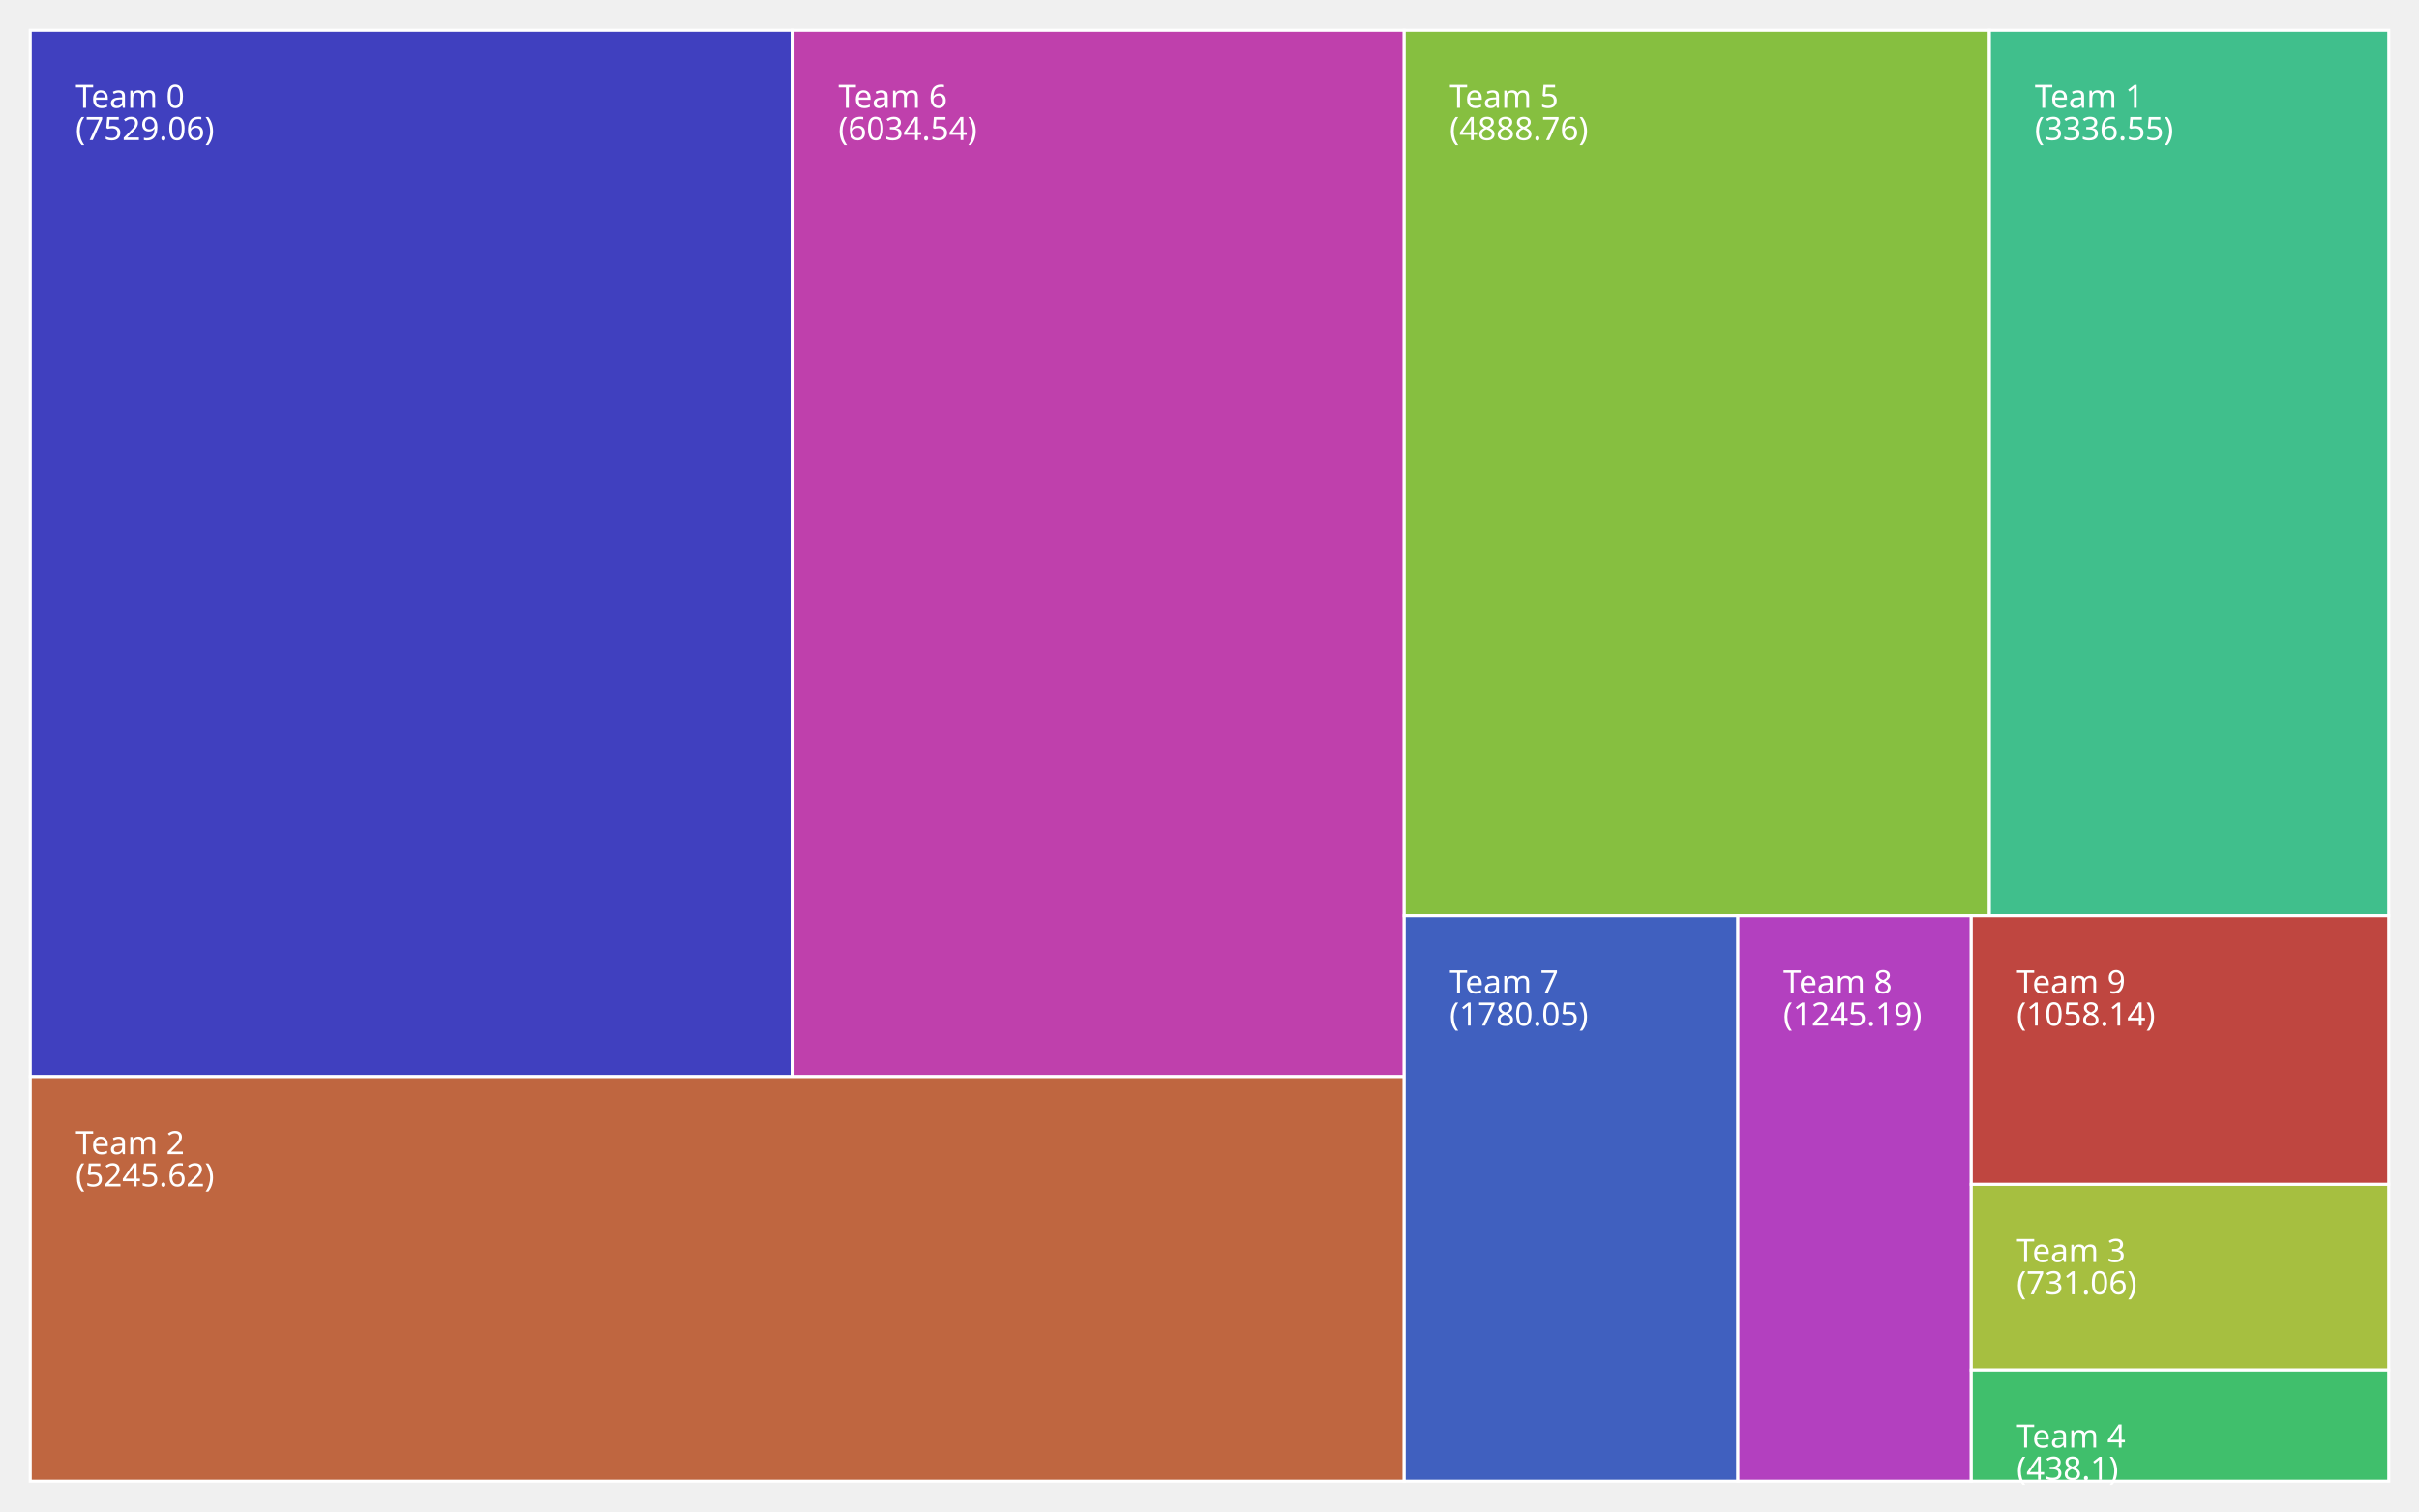
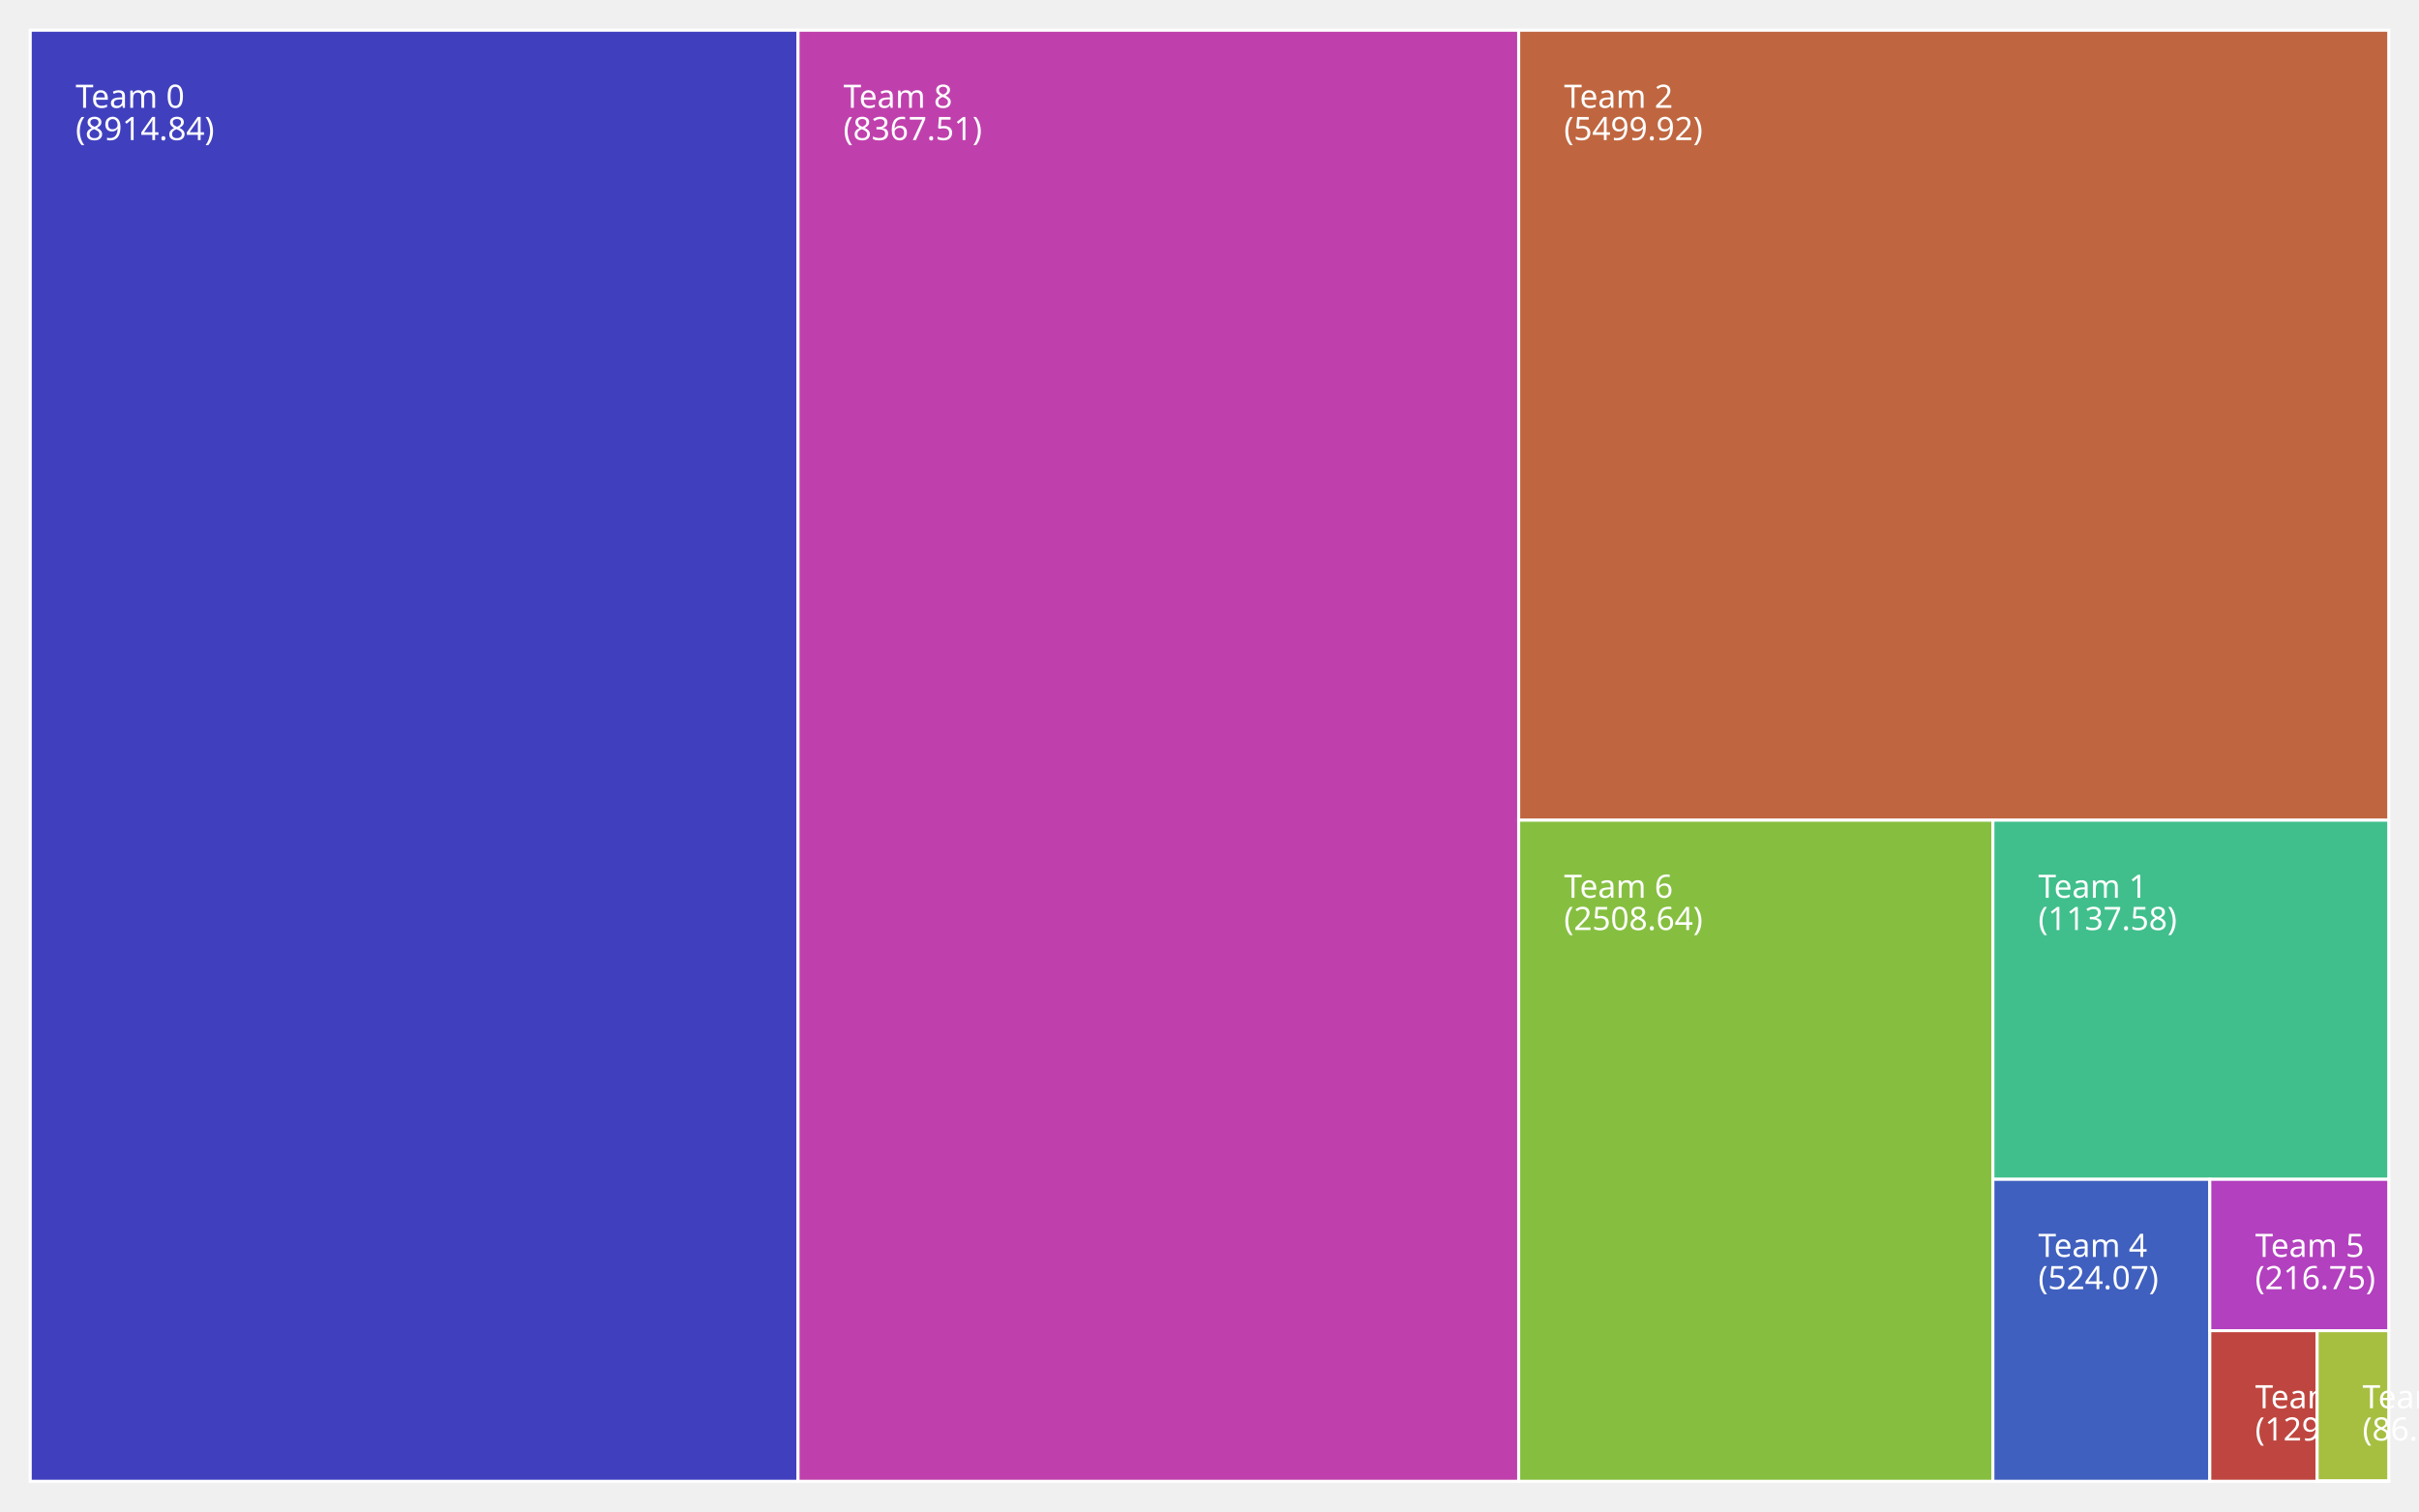
<svg xmlns="http://www.w3.org/2000/svg" varsion="1.1" width="800" height="500">
  <style>text { font-size: 8pt; font-family: sans-serif }  .axislegend { font-size: 12pt; font-weight: bold } .hovercircle {z-index:0; cursor:pointer; } .value {z-index: 1; background-color: #fff; opacity: 0.7; } </style>
-   <rect x="10" y="10" width="252.233" height="346.135" fill="#4040BF" stroke="#fff" stroke-width="1" />
+   <rect x="10" y="10" width="253.919" height="480" fill="#4040BF" stroke="#fff" stroke-width="1" />
  <text x="25" y="25" text-anchor="start" fill="#fff">
    <tspan x="25" dy="1em">Team 0</tspan>
-     <tspan x="25" dy="1em">(7529.06)</tspan>
+     <tspan x="25" dy="1em">(8914.84)</tspan>
  </text>
-   <rect x="262.233" y="10" width="202.165" height="346.135" fill="#BF40AC" stroke="#fff" stroke-width="1" />
-   <text x="277.233" y="25" text-anchor="start" fill="#fff">
-     <tspan x="277.233" dy="1em">Team 6</tspan>
-     <tspan x="277.233" dy="1em">(6034.54)</tspan>
+   <rect x="263.919" y="10" width="238.33" height="480" fill="#BF40AC" stroke="#fff" stroke-width="1" />
+   <text x="278.919" y="25" text-anchor="start" fill="#fff">
+     <tspan x="278.919" dy="1em">Team 8</tspan>
+     <tspan x="278.919" dy="1em">(8367.51)</tspan>
  </text>
-   <rect x="10" y="356.135" width="454.398" height="133.865" fill="#BF6640" stroke="#fff" stroke-width="1" />
-   <text x="25" y="371.135" text-anchor="start" fill="#fff">
-     <tspan x="25" dy="1em">Team 2</tspan>
-     <tspan x="25" dy="1em">(5245.62)</tspan>
+   <rect x="502.249" y="10" width="287.751" height="261.314" fill="#BF6640" stroke="#fff" stroke-width="1" />
+   <text x="517.249" y="25" text-anchor="start" fill="#fff">
+     <tspan x="517.249" dy="1em">Team 2</tspan>
+     <tspan x="517.249" dy="1em">(5499.92)</tspan>
  </text>
-   <rect x="464.398" y="10" width="193.523" height="292.936" fill="#86BF40" stroke="#fff" stroke-width="1" />
-   <text x="479.398" y="25" text-anchor="start" fill="#fff">
-     <tspan x="479.398" dy="1em">Team 5</tspan>
-     <tspan x="479.398" dy="1em">(4888.76)</tspan>
+   <rect x="502.249" y="271.314" width="156.834" height="218.686" fill="#86BF40" stroke="#fff" stroke-width="1" />
+   <text x="517.249" y="286.314" text-anchor="start" fill="#fff">
+     <tspan x="517.249" dy="1em">Team 6</tspan>
+     <tspan x="517.249" dy="1em">(2508.64)</tspan>
  </text>
-   <rect x="657.922" y="10" width="132.078" height="292.936" fill="#40BF8C" stroke="#fff" stroke-width="1" />
-   <text x="672.922" y="25" text-anchor="start" fill="#fff">
-     <tspan x="672.922" dy="1em">Team 1</tspan>
-     <tspan x="672.922" dy="1em">(3336.55)</tspan>
+   <rect x="659.083" y="271.314" width="130.917" height="118.798" fill="#40BF8C" stroke="#fff" stroke-width="1" />
+   <text x="674.083" y="286.314" text-anchor="start" fill="#fff">
+     <tspan x="674.083" dy="1em">Team 1</tspan>
+     <tspan x="674.083" dy="1em">(1137.58)</tspan>
  </text>
-   <rect x="464.398" y="302.936" width="110.344" height="187.064" fill="#4060BF" stroke="#fff" stroke-width="1" />
-   <text x="479.398" y="317.936" text-anchor="start" fill="#fff">
-     <tspan x="479.398" dy="1em">Team 7</tspan>
-     <tspan x="479.398" dy="1em">(1780.05)</tspan>
+   <rect x="659.083" y="390.112" width="71.73" height="99.888" fill="#4060BF" stroke="#fff" stroke-width="1" />
+   <text x="674.083" y="405.112" text-anchor="start" fill="#fff">
+     <tspan x="674.083" dy="1em">Team 4</tspan>
+     <tspan x="674.083" dy="1em">(524.07)</tspan>
  </text>
-   <rect x="574.743" y="302.936" width="77.189" height="187.064" fill="#B340BF" stroke="#fff" stroke-width="1" />
-   <text x="589.743" y="317.936" text-anchor="start" fill="#fff">
-     <tspan x="589.743" dy="1em">Team 8</tspan>
-     <tspan x="589.743" dy="1em">(1245.19)</tspan>
+   <rect x="730.813" y="390.112" width="59.187" height="50.068" fill="#B340BF" stroke="#fff" stroke-width="1" />
+   <text x="745.813" y="405.112" text-anchor="start" fill="#fff">
+     <tspan x="745.813" dy="1em">Team 5</tspan>
+     <tspan x="745.813" dy="1em">(216.75)</tspan>
  </text>
-   <rect x="651.931" y="302.936" width="138.069" height="88.87" fill="#BF4640" stroke="#fff" stroke-width="1" />
-   <text x="666.931" y="317.936" text-anchor="start" fill="#fff">
-     <tspan x="666.931" dy="1em">Team 9</tspan>
-     <tspan x="666.931" dy="1em">(1058.14)</tspan>
+   <rect x="730.813" y="440.18" width="35.499" height="49.82" fill="#BF4640" stroke="#fff" stroke-width="1" />
+   <text x="745.813" y="455.18" text-anchor="start" fill="#fff">
+     <tspan x="745.813" dy="1em">Team 9</tspan>
+     <tspan x="745.813" dy="1em">(129.36)</tspan>
  </text>
-   <rect x="651.931" y="391.806" width="138.069" height="61.399" fill="#A6BF40" stroke="#fff" stroke-width="1" />
-   <text x="666.931" y="406.806" text-anchor="start" fill="#fff">
-     <tspan x="666.931" dy="1em">Team 3</tspan>
-     <tspan x="666.931" dy="1em">(731.06)</tspan>
+   <rect x="766.312" y="440.18" width="23.688" height="49.711" fill="#A6BF40" stroke="#fff" stroke-width="1" />
+   <text x="781.312" y="455.18" text-anchor="start" fill="#fff">
+     <tspan x="781.312" dy="1em">Team 7</tspan>
+     <tspan x="781.312" dy="1em">(86.13)</tspan>
  </text>
-   <rect x="651.931" y="453.205" width="138.069" height="36.795" fill="#40BF6C" stroke="#fff" stroke-width="1" />
-   <text x="666.931" y="468.205" text-anchor="start" fill="#fff">
-     <tspan x="666.931" dy="1em">Team 4</tspan>
-     <tspan x="666.931" dy="1em">(438.1)</tspan>
+   <rect x="766.312" y="489.89" width="23.688" height="0.11" fill="#40BF6C" stroke="#fff" stroke-width="1" />
+   <text x="781.312" y="504.89" text-anchor="start" fill="#fff">
+     <tspan x="781.312" dy="1em">Team 3</tspan>
+     <tspan x="781.312" dy="1em">(0.19)</tspan>
  </text>
</svg>
